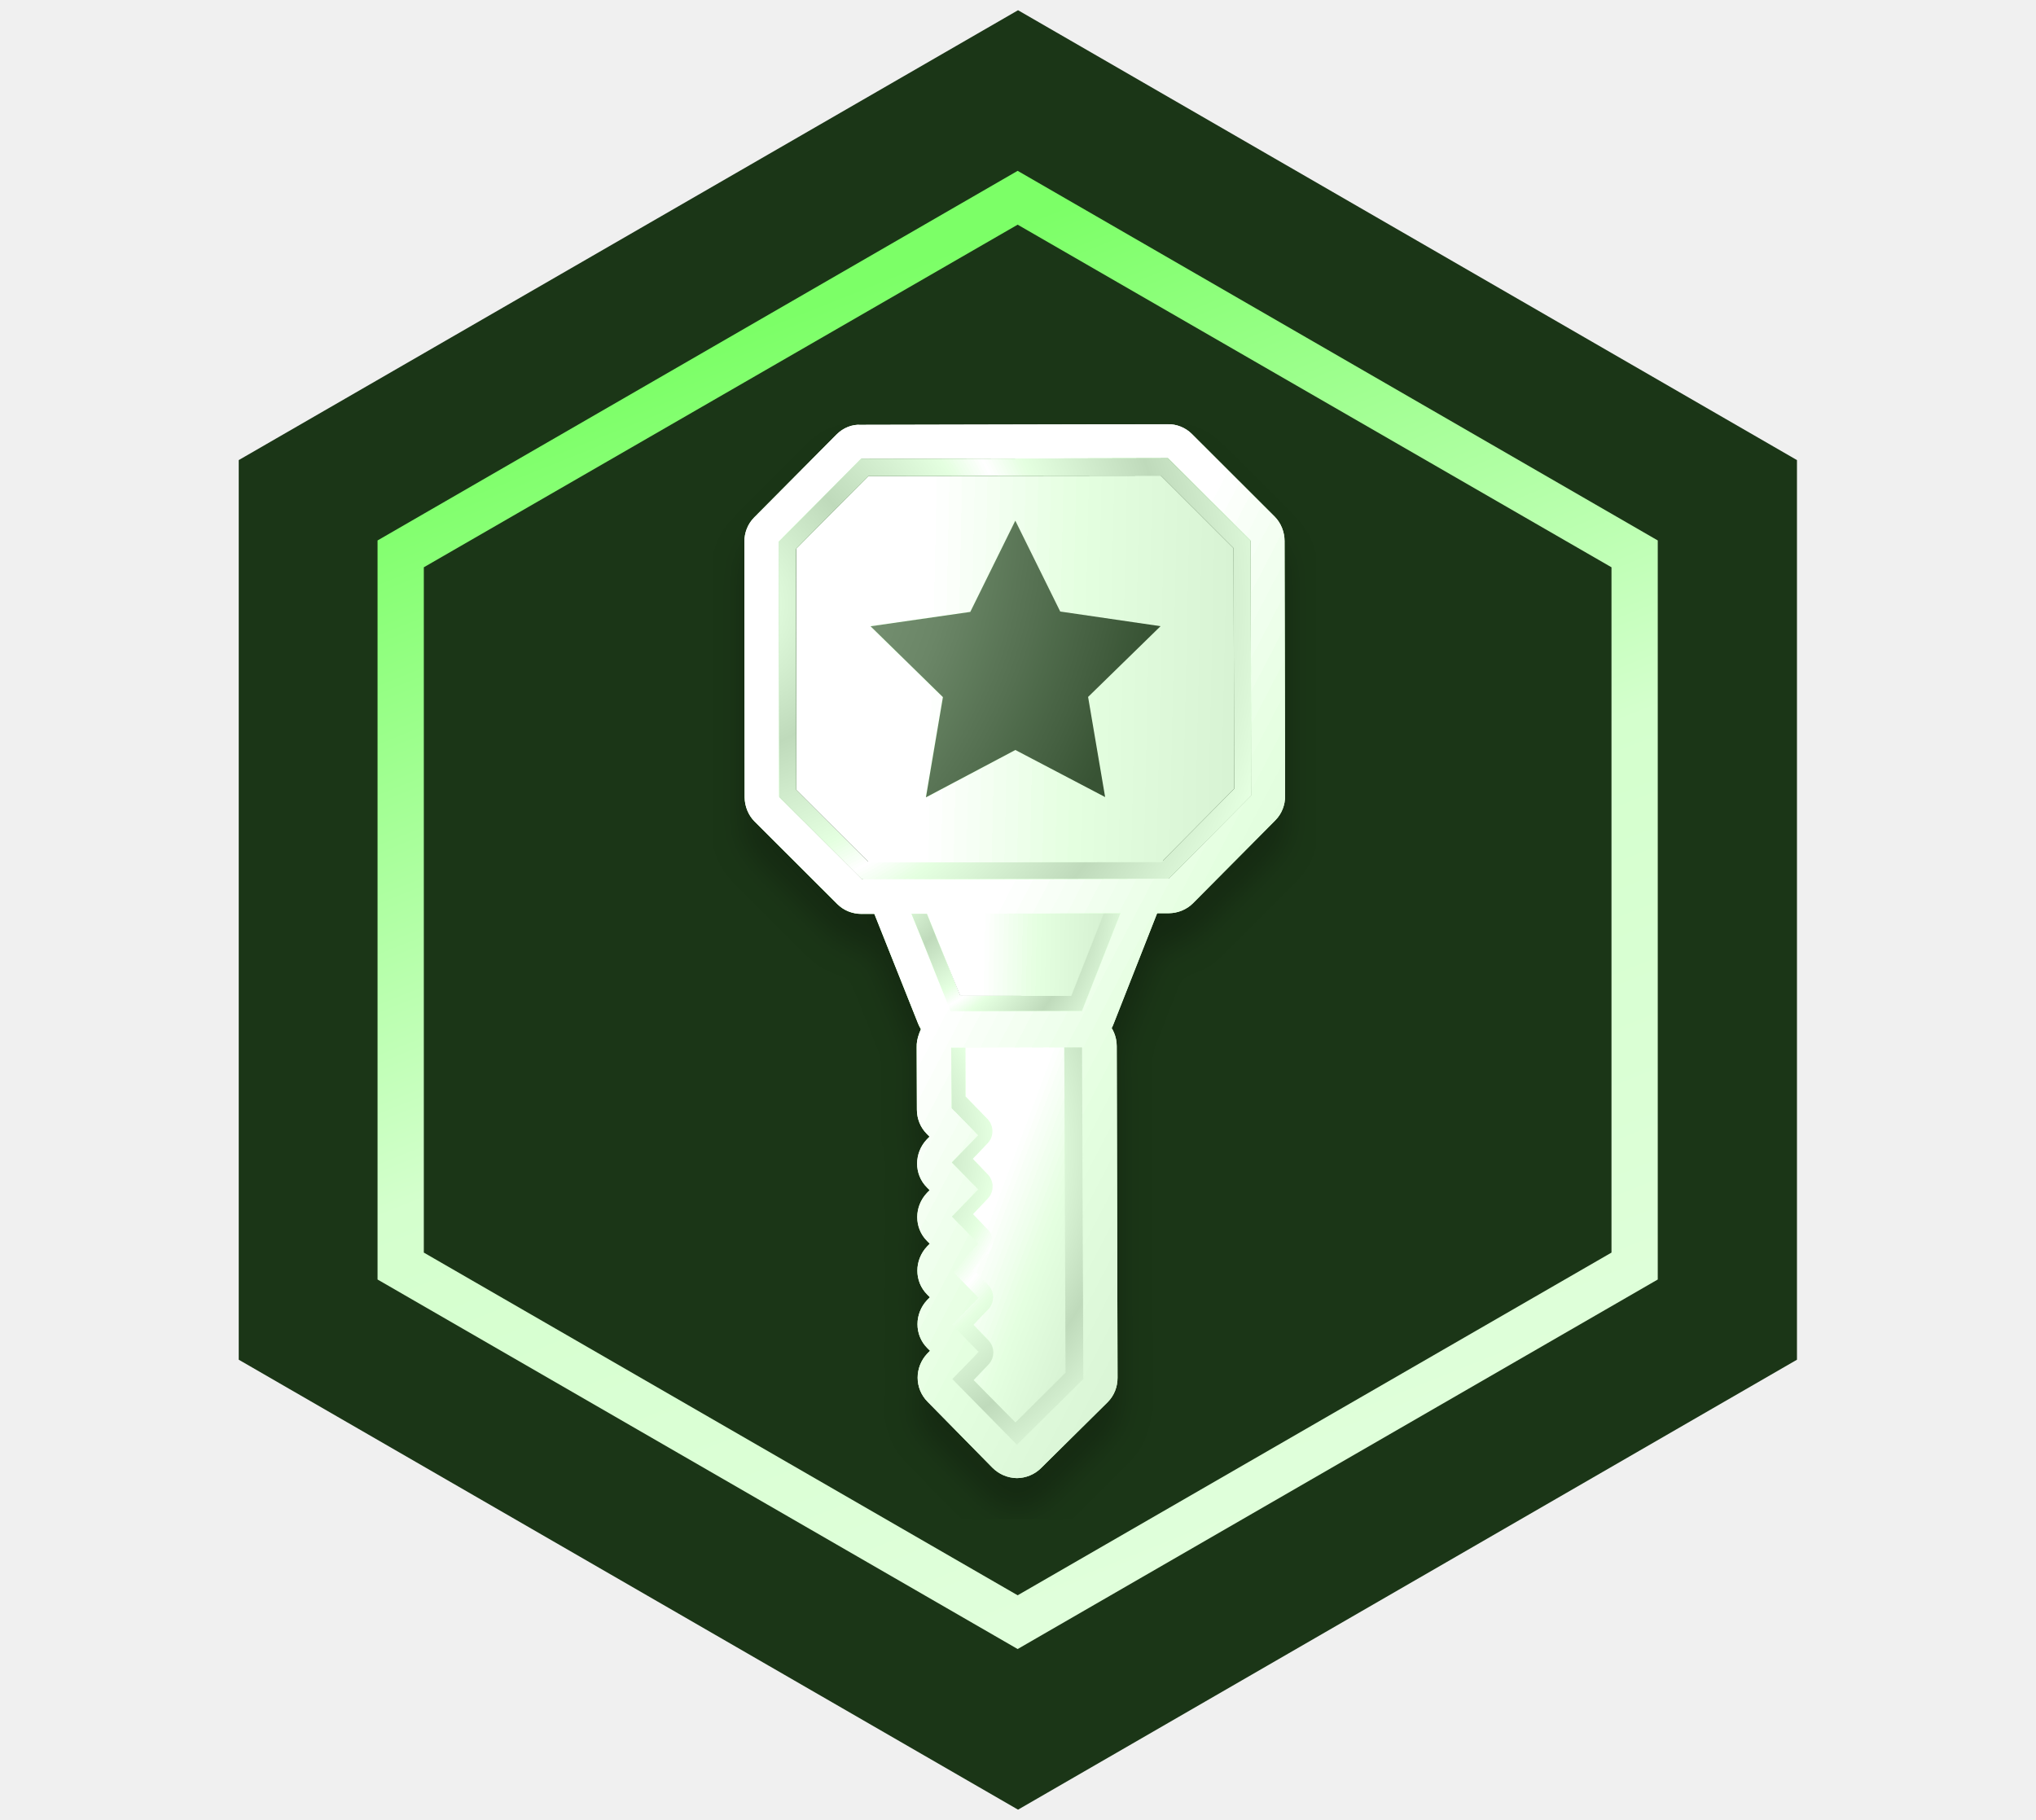
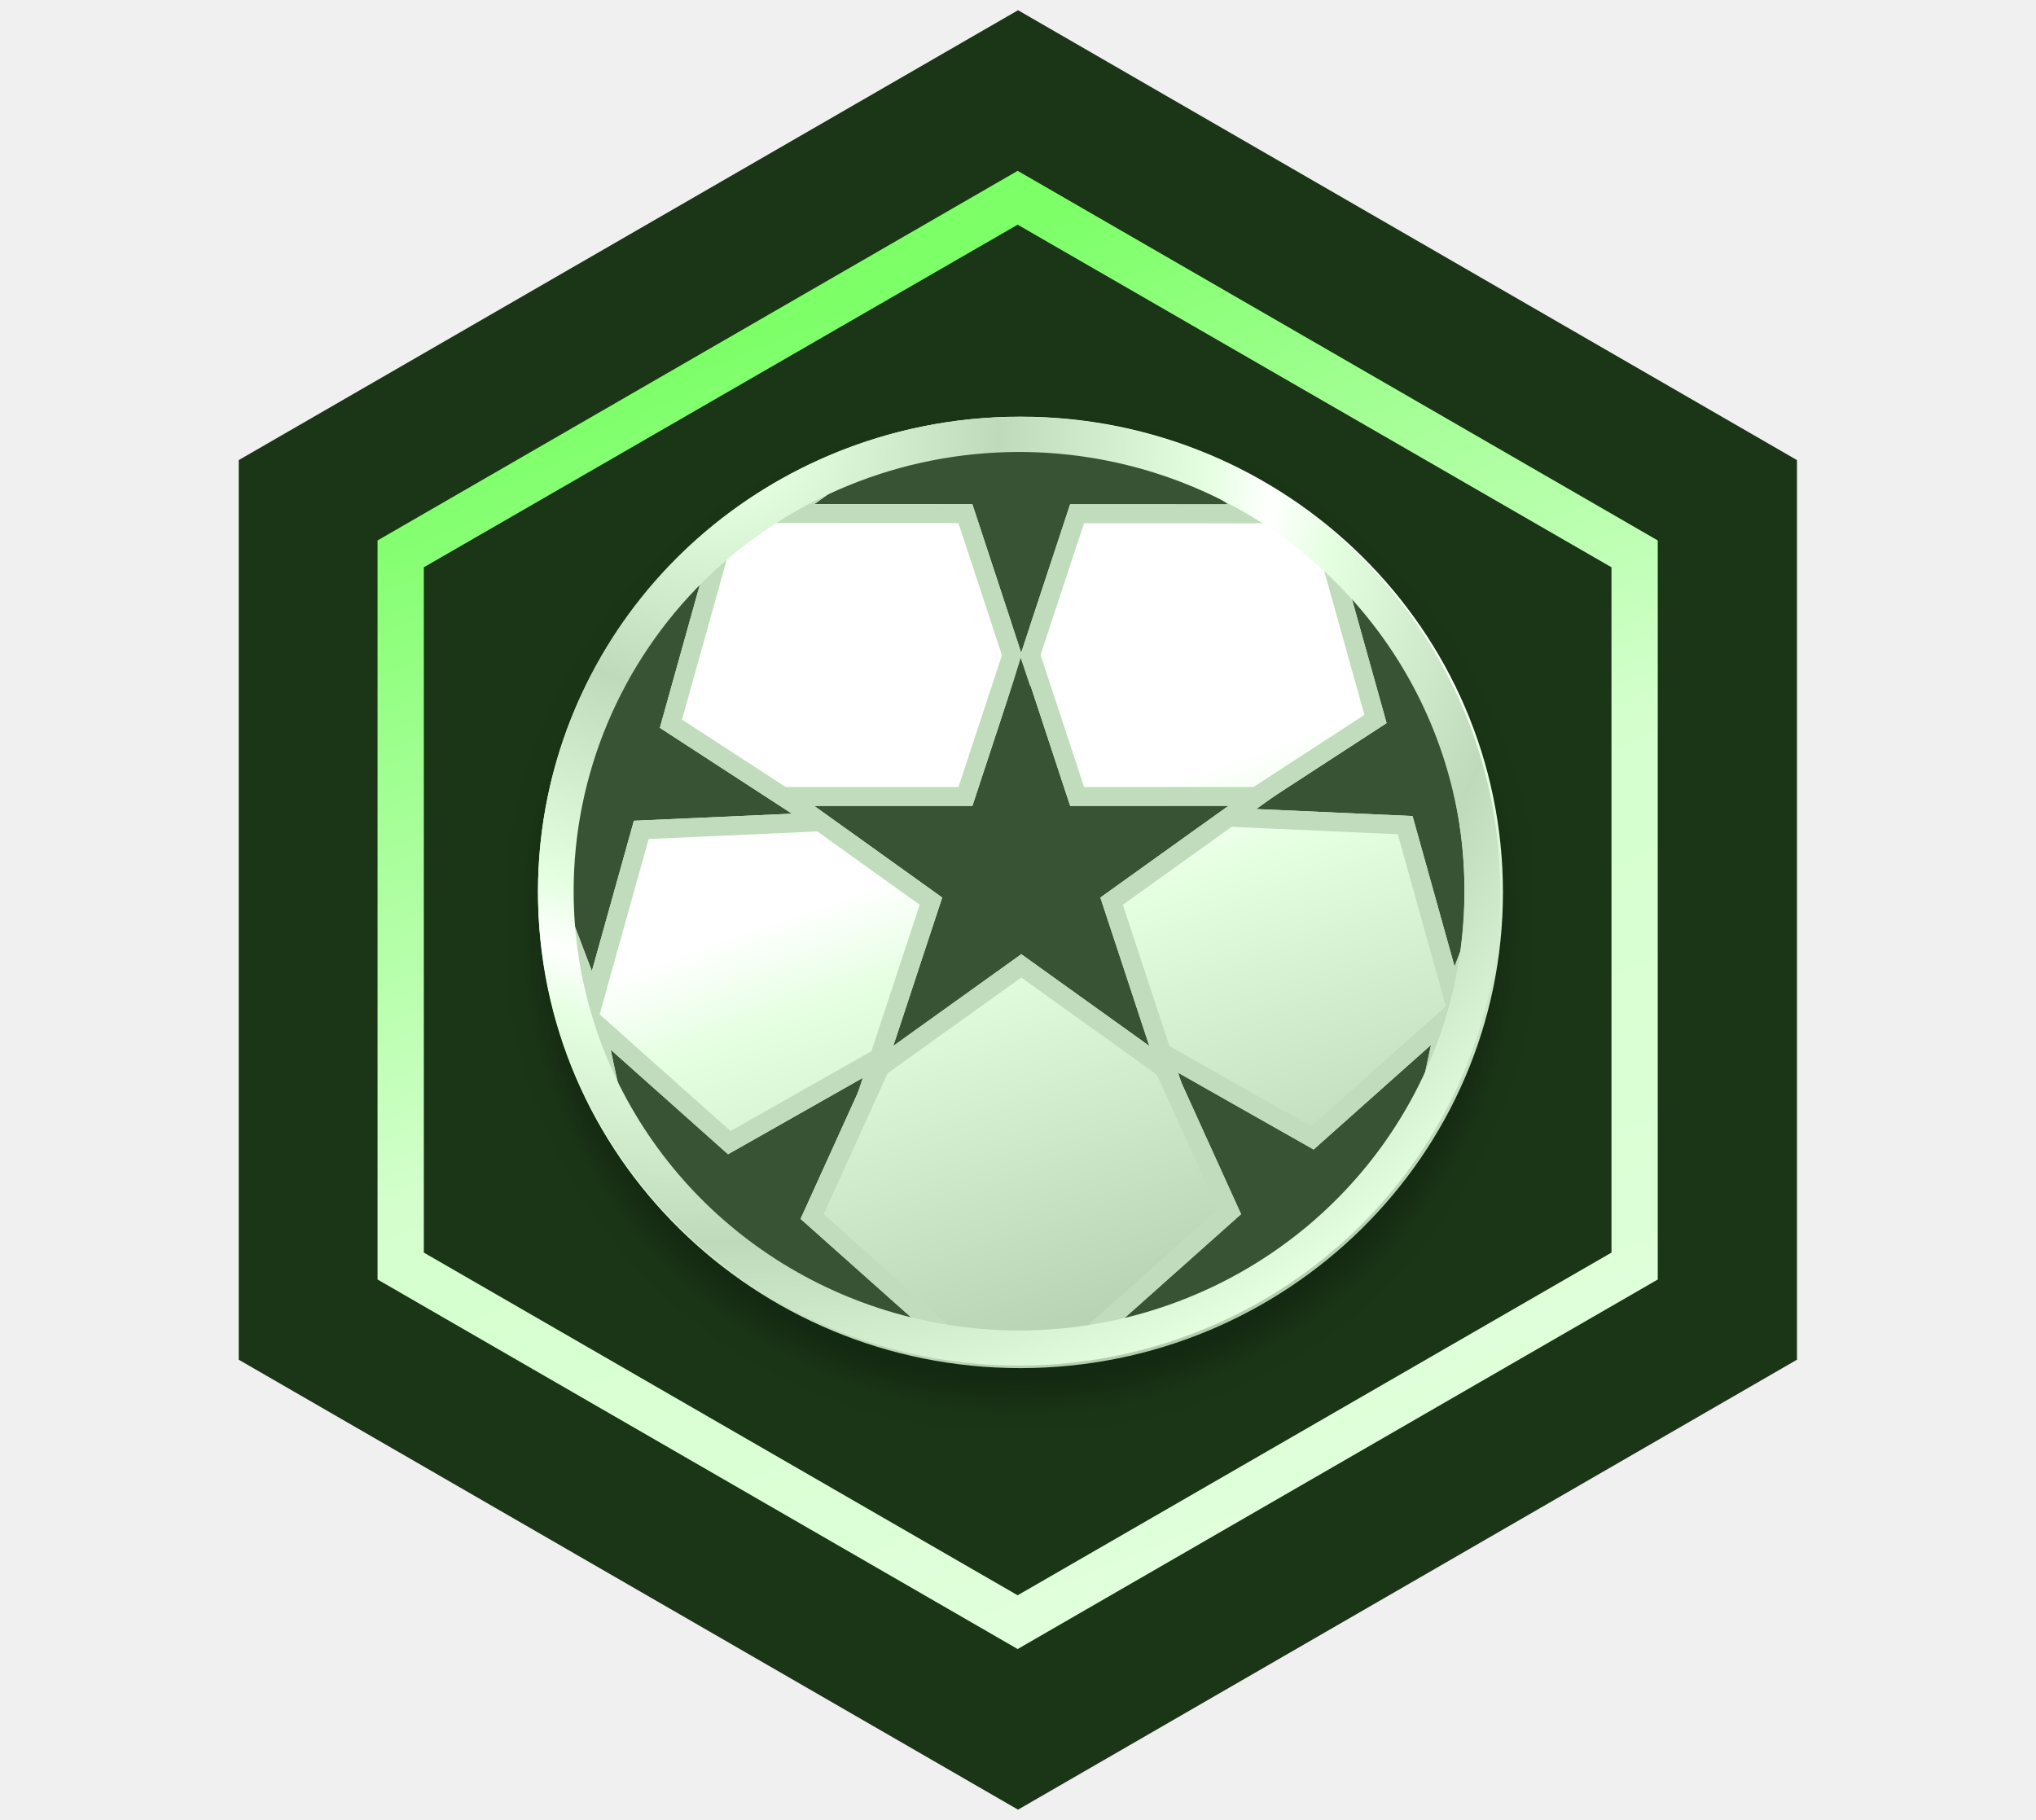
<svg xmlns="http://www.w3.org/2000/svg" width="264" height="236" viewBox="0 0 264 236" fill="none">
  <g clip-path="url(#clip0)">
    <path d="M45.785 68.225V167.785L132.005 217.555L218.215 167.785V68.225L132.005 18.445L45.785 68.225Z" fill="#1B3617" />
    <path d="M132.005 234.675L30.955 176.325V59.665L132.005 1.325L233.005 59.665V176.325L132.005 234.675ZM47.125 167.005L132.005 216.005L216.875 167.005V69.005L132.005 20.005L47.125 69.005V167.005Z" fill="#1B3617" />
    <path d="M131.955 213.845L48.955 165.925V70.085L131.955 22.155L214.955 70.085V165.925L131.955 213.845ZM54.955 162.435L131.955 206.875L208.955 162.435V73.565L131.955 29.135L54.955 73.565V162.435Z" fill="url(#paint0_linear)" />
  </g>
-   <g style="mix-blend-mode:luminosity" clip-path="url(#clip1)">
+   <g style="mix-blend-mode:luminosity">
    <g filter="url(#filter0_d)">
-       <path d="M123.335 135.867L140.369 135.829L140.475 178.83L131.86 187.352L123.479 178.829L126.894 175.311L123.464 171.808L126.878 168.29L123.448 164.787L126.863 161.269L123.432 157.767L126.847 154.249L123.417 150.746L126.832 147.228L123.401 143.725L123.335 135.867ZM120.138 132.083C119.323 133.496 118.82 134.628 118.862 135.837L118.89 143.891C118.893 145.061 119.323 146.191 120.181 147.047L120.532 147.398L120.182 147.75C118.514 149.508 118.481 152.278 120.196 153.99L120.547 154.34L120.198 154.692C118.529 156.451 118.496 159.221 120.211 160.933L120.562 161.283L120.213 161.635C118.545 163.394 118.512 166.163 120.227 167.876L120.578 168.226L120.228 168.578C118.56 170.337 118.527 173.106 120.242 174.819L120.593 175.169L120.244 175.521C118.575 177.28 118.543 180.049 120.297 181.8L128.677 190.324C129.535 191.18 130.625 191.646 131.83 191.682C132.997 191.679 134.163 191.209 134.978 190.388L143.593 181.866C143.593 181.866 143.593 181.866 143.632 181.827C144.485 180.967 144.911 179.835 144.908 178.664L144.802 135.663C144.797 133.167 142.809 131.182 140.32 131.187L123.325 131.342C122.08 131.345 120.953 131.262 120.138 132.083Z" fill="url(#paint1_linear)" />
-       <path d="M116.374 114.058L147.021 113.99L140.291 131.089L123.257 131.127L119.854 122.592L116.374 114.058ZM113.217 110.905C113.023 111.101 112.829 111.296 112.674 111.531C111.86 112.742 111.669 114.341 112.255 115.705L119.06 132.774C119.764 134.489 121.4 135.577 123.228 135.612L140.262 135.574C141.507 135.572 142.595 135.101 143.448 134.241C143.875 133.811 144.224 133.303 144.417 132.718L151.147 115.619C151.688 114.214 151.529 112.654 150.71 111.446C149.89 110.239 148.488 109.462 147.01 109.465L116.364 109.533C115.158 109.575 114.032 110.085 113.217 110.905Z" fill="url(#paint2_linear)" />
-       <path d="M111.625 59.501L151.45 59.412L162.169 70.115L162.242 103.191L151.571 113.941L111.746 114.029L101.066 103.365L100.992 70.29L111.664 59.54L111.625 59.501ZM108.468 56.348L97.796 67.098C96.943 67.958 96.517 69.09 96.52 70.26L96.554 103.375C96.557 104.546 97.026 105.715 97.845 106.532L108.564 117.234C109.421 118.091 110.55 118.517 111.717 118.515L151.542 118.426C152.709 118.424 153.874 117.953 154.689 117.132L165.361 106.382C166.214 105.522 166.64 104.39 166.637 103.22L166.564 70.144C166.561 68.974 166.092 67.805 165.273 66.988L154.554 56.285C153.697 55.429 152.568 55.002 151.401 55.005L111.576 55.093C110.487 55.018 109.321 55.488 108.468 56.348Z" fill="url(#paint3_linear)" />
+       <ellipse cx="132.32" cy="115.724" rx="62.561" ry="61.692" fill="url(#paint1_linear)" />
    </g>
-     <path d="M122.242 135.209L141.284 135.209L141.285 180.908L136.718 185.293L132.541 188.801L127.186 184.27L122.242 180.908L122.242 135.209Z" fill="url(#paint4_linear)" />
-     <path d="M125.194 132.5L137.99 132.493L138.164 178.005L131.672 184.465L126.246 178.969L128.146 176.975C129.017 176.098 129.011 174.663 128.134 173.787L126.219 171.795L128.118 169.801C128.989 168.924 128.984 167.489 128.106 166.613L126.191 164.621L128.091 162.628C128.962 161.75 128.956 160.316 128.079 159.439L126.164 157.448L128.063 155.454C128.934 154.577 128.929 153.142 128.051 152.266L126.136 150.274L128.036 148.28C128.907 147.403 128.901 145.968 128.024 145.092L125.191 142.185L125.194 132.5ZM122.92 130.23L122.97 143.302L126.481 146.887L122.998 150.475L126.508 154.06L123.025 157.649L126.536 161.234L123.053 164.823L126.563 168.407L123.08 171.996L126.591 175.581L123.107 179.17L131.685 187.893L140.473 179.199L140.287 130.419L122.92 130.23Z" fill="url(#paint5_radial)" />
-     <path d="M116.02 113.939L119.501 122.671L122.982 131.403L140.411 131.365L143.854 122.617L147.296 113.87L116.02 113.939ZM119.367 116.247L143.959 116.192L141.743 121.784L138.854 129.094L124.529 129.125L121.608 121.829L119.367 116.247Z" fill="url(#paint6_radial)" />
-     <path d="M124.508 129.141L138.914 129.149L141.827 121.778L144.062 116.139L119.263 116.194L121.523 121.823L124.508 129.141Z" fill="url(#paint7_linear)" />
-     <path d="M123.335 135.867L140.369 135.829L140.475 178.83L131.86 187.352L123.479 178.829L126.894 175.311L123.464 171.808L126.878 168.29L123.448 164.787L126.863 161.269L123.432 157.767L126.847 154.249L123.417 150.746L126.832 147.228L123.401 143.725L123.335 135.867ZM120.138 132.083C119.323 133.496 118.82 134.628 118.862 135.837L118.89 143.891C118.893 145.061 119.323 146.191 120.181 147.047L120.532 147.398L120.182 147.75C118.514 149.508 118.481 152.278 120.196 153.99L120.547 154.34L120.198 154.692C118.529 156.451 118.496 159.221 120.211 160.933L120.562 161.283L120.213 161.635C118.545 163.394 118.512 166.163 120.227 167.876L120.578 168.226L120.228 168.578C118.56 170.337 118.527 173.106 120.242 174.819L120.593 175.169L120.244 175.521C118.575 177.28 118.543 180.049 120.297 181.8L128.677 190.324C129.535 191.18 130.625 191.646 131.83 191.682C132.997 191.679 134.163 191.209 134.978 190.388L143.593 181.866C143.593 181.866 143.593 181.866 143.632 181.827C144.485 180.967 144.911 179.835 144.908 178.664L144.802 135.663C144.797 133.167 142.809 131.182 140.32 131.187L123.325 131.342C122.08 131.345 120.953 131.262 120.138 132.083Z" fill="url(#paint8_linear)" />
-     <path d="M116.374 114.058L147.021 113.99L140.291 131.089L123.257 131.127L119.854 122.592L116.374 114.058ZM113.217 110.905C113.023 111.101 112.829 111.296 112.674 111.531C111.86 112.742 111.669 114.341 112.255 115.705L119.06 132.774C119.764 134.489 121.4 135.577 123.228 135.612L140.262 135.574C141.507 135.572 142.595 135.101 143.448 134.241C143.875 133.811 144.224 133.303 144.417 132.718L151.147 115.619C151.688 114.214 151.529 112.654 150.71 111.446C149.89 110.239 148.488 109.462 147.01 109.465L116.364 109.533C115.158 109.575 114.032 110.085 113.217 110.905Z" fill="url(#paint9_linear)" />
-     <path d="M111.625 59.501L151.45 59.412L162.169 70.115L162.242 103.191L151.571 113.941L111.746 114.029L101.066 103.365L100.992 70.29L111.664 59.54L111.625 59.501ZM108.468 56.348L97.796 67.098C96.943 67.958 96.517 69.09 96.52 70.26L96.554 103.375C96.557 104.546 97.026 105.715 97.845 106.532L108.564 117.234C109.421 118.091 110.55 118.517 111.717 118.515L151.542 118.426C152.709 118.424 153.874 117.953 154.689 117.132L165.361 106.382C166.214 105.522 166.64 104.39 166.637 103.22L166.564 70.144C166.561 68.974 166.092 67.805 165.273 66.988L154.554 56.285C153.697 55.429 152.568 55.002 151.401 55.005L111.576 55.093C110.487 55.018 109.321 55.488 108.468 56.348Z" fill="url(#paint10_linear)" />
-     <path d="M112.602 61.722L150.522 61.677L159.955 71.095L160.024 102.299L150.633 111.759L112.674 111.843L103.241 102.425L103.172 71.221L112.602 61.722ZM111.625 59.501L100.953 70.251L101.027 103.327L111.746 114.029L151.571 113.941L162.243 103.191L162.169 70.115L151.45 59.412L111.625 59.501Z" fill="url(#paint11_radial)" />
-     <path d="M103.211 71.182L103.242 102.424L112.674 111.843L150.633 111.759L160.024 102.299L159.955 71.095L150.522 61.677L112.602 61.722L103.211 71.182Z" fill="url(#paint12_linear)" />
-     <path d="M131.652 67.522L137.476 79.302L150.485 81.203L141.089 90.378L143.298 103.363L131.659 97.257L120.063 103.398L122.265 90.4L112.882 81.215L125.814 79.352L131.652 67.522Z" fill="url(#paint13_radial)" />
+     <mask id="mask0" mask-type="alpha" maskUnits="userSpaceOnUse" x="70" y="56" width="120" height="119">
+       <ellipse cx="130.363" cy="115.49" rx="59.524" ry="58.697" fill="#C4C4C4" />
+     </mask>
+     <g mask="url(#mask0)">
+       <path d="M185.55 135.507L181.323 155.3L199.106 165.38L178.711 167.533L174.484 187.326L166.106 168.863L145.71 171.015L160.928 157.452L152.549 138.99L170.332 149.07L185.55 135.507Z" fill="#45484C" />
+       <path fill-rule="evenodd" clip-rule="evenodd" d="M189.554 128.638L184.124 154.064L206.968 167.013L180.769 169.778L175.339 195.203L164.576 171.487L138.377 174.251L157.925 156.829L147.162 133.112L170.006 146.061L189.554 128.638ZM170.332 149.07L152.549 138.99L160.928 157.452L145.71 171.015L166.106 168.863L174.484 187.325L178.711 167.533L199.106 165.38L181.323 155.3L185.55 135.507L170.332 149.07Z" fill="#CFD1D3" />
+       <path d="M79.185 136.12L83.411 155.912L65.628 165.993L86.023 168.145L90.25 187.938L98.628 169.475L119.024 171.627L103.806 158.065L112.185 139.602L94.402 149.682L79.185 136.12Z" fill="#45484C" />
+       <path fill-rule="evenodd" clip-rule="evenodd" d="M75.18 129.251L80.61 154.676L57.766 167.625L83.966 170.39L89.395 195.815L100.158 172.099L126.357 174.864L106.809 157.441L117.572 133.724L94.728 146.673L75.18 129.251ZM94.402 149.682L112.185 139.602L103.806 158.065L119.024 171.627L98.628 169.475L90.25 187.938L86.023 168.145L65.628 165.992L83.411 155.912L79.184 136.119L94.402 149.682Z" fill="#CFD1D3" />
+       <path d="M174.343 74.271L190.375 86.888L207.498 75.753L200.283 94.687L216.314 107.305L195.823 106.389L188.608 125.323L183.159 105.823L162.669 104.907L179.792 93.771L174.343 74.271Z" fill="#45484C" />
+       <path fill-rule="evenodd" clip-rule="evenodd" d="M169.92 67.656L190.514 83.865L212.51 69.56L203.241 93.883L223.835 110.092L197.513 108.915L188.244 133.237L181.245 108.188L154.923 107.011L176.919 92.706L169.92 67.656ZM179.792 93.771L162.669 104.907L183.159 105.823L188.608 125.323L195.823 106.389L216.314 107.305L200.283 94.687L207.498 75.753L190.375 86.888L174.343 74.27L179.792 93.771Z" fill="#CFD1D3" />
+       <path d="M91.011 74.883L74.98 87.501L57.857 76.365L65.072 95.299L49.041 107.917L69.531 107.001L76.747 125.935L82.195 106.435L102.686 105.519L85.563 94.383L91.011 74.883Z" fill="#45484C" />
+       <path fill-rule="evenodd" clip-rule="evenodd" d="M95.435 68.269L74.841 84.477L52.845 70.172L62.114 94.495L41.52 110.704L67.842 109.527L77.111 133.849L84.11 108.8L110.432 107.623L88.436 93.318L95.435 68.269ZM85.563 94.383L102.686 105.519L82.195 106.435L76.747 125.935L69.531 107.001L49.041 107.917L65.072 95.299L57.857 76.365L74.98 87.501L91.011 74.883L85.563 94.383Z" fill="#CFD1D3" />
+       <path d="M132.426 85.268L138.765 104.505H159.276L142.682 116.394L149.02 135.631L132.426 123.741L115.832 135.631L122.17 116.394L105.576 104.505H126.088L132.426 85.268Z" fill="#45484C" />
+       <path fill-rule="evenodd" clip-rule="evenodd" d="M132.426 77.345L140.568 102.056H166.917L145.601 117.329L153.743 142.04L132.426 126.768L111.109 142.04L119.252 117.329L97.935 102.056H124.284L132.426 77.345ZM126.088 104.505H105.576L122.17 116.394L115.832 135.631L132.426 123.742L149.02 135.631L142.682 116.394L159.276 104.505H138.765L132.426 85.268L126.088 104.505Z" fill="#CFD1D3" />
+       <path d="M115.842 34.263L132.431 46.159L149.031 34.278L142.684 53.512L159.273 65.408L138.761 65.399L132.413 84.633L126.084 65.393L105.572 65.384L122.172 53.503L115.842 34.263Z" fill="#45484C" />
+       <path fill-rule="evenodd" clip-rule="evenodd" d="M111.123 27.851L132.433 43.133L153.756 27.87L145.603 52.578L166.912 67.86L140.563 67.848L132.41 92.556L124.279 67.841L97.93 67.829L119.254 52.566L111.123 27.851ZM122.172 53.503L105.572 65.384L126.084 65.393L132.413 84.633L138.761 65.399L159.272 65.408L142.684 53.512L149.031 34.278L132.431 46.159L115.842 34.263L122.172 53.503Z" fill="#CFD1D3" />
+       <path d="M135.165 93.741L132.351 85.321L129.731 93.741H135.165Z" fill="#45484C" />
+     </g>
+     <path d="M132.143 58.612C143.568 58.612 154.736 61.953 164.235 68.212C173.734 74.471 181.137 83.367 185.509 93.775C189.881 104.183 191.025 115.636 188.796 126.685C186.567 137.734 181.066 147.884 172.988 155.85C164.909 163.816 154.617 169.241 143.412 171.438C132.207 173.636 120.593 172.508 110.039 168.197C99.484 163.886 90.463 156.585 84.116 147.218C77.769 137.851 74.381 126.838 74.381 115.573C74.381 100.466 80.467 85.978 91.299 75.296C102.132 64.614 116.824 58.612 132.143 58.612V58.612ZM132.143 54.056C117.711 54.056 103.724 58.99 92.568 68.019C81.411 77.048 73.774 89.612 70.959 103.571C68.143 117.53 70.322 132.02 77.126 144.571C83.929 157.123 94.936 166.96 108.27 172.407C121.604 177.853 136.441 178.572 150.252 174.441C164.063 170.309 175.995 161.584 184.013 149.75C192.031 137.916 195.641 123.707 194.226 109.543C192.812 95.379 186.461 82.138 176.255 72.074C170.476 66.343 163.601 61.8 156.029 58.707C148.458 55.615 140.339 54.033 132.143 54.056V54.056Z" fill="url(#paint2_radial)" />
  </g>
  <defs>
-     <filter id="filter0_d" x="92.52" y="55.005" width="78.117" height="144.677" filterUnits="userSpaceOnUse" color-interpolation-filters="sRGB">
+     <filter id="filter0_d" x="65.76" y="54.032" width="133.121" height="131.383" filterUnits="userSpaceOnUse" color-interpolation-filters="sRGB">
      <feFlood flood-opacity="0" result="BackgroundImageFix" />
      <feColorMatrix in="SourceAlpha" type="matrix" values="0 0 0 0 0 0 0 0 0 0 0 0 0 0 0 0 0 0 127 0" />
      <feOffset dy="4" />
      <feGaussianBlur stdDeviation="2" />
      <feColorMatrix type="matrix" values="0 0 0 0 0 0 0 0 0 0 0 0 0 0 0 0 0 0 0.25 0" />
      <feBlend mode="normal" in2="BackgroundImageFix" result="effect1_dropShadow" />
      <feBlend mode="normal" in="SourceGraphic" in2="effect1_dropShadow" result="shape" />
    </filter>
    <linearGradient id="paint0_linear" x1="162.799" y1="198.94" x2="99.964" y2="41.853" gradientUnits="userSpaceOnUse">
      <stop stop-color="#E0FFDB" />
      <stop offset="0.474" stop-color="#D4FFCD" />
      <stop offset="1" stop-color="#7CFF67" />
    </linearGradient>
-     <linearGradient id="paint1_linear" x1="108.849" y1="55.005" x2="201.037" y2="102.91" gradientUnits="userSpaceOnUse">
+     <linearGradient id="paint1_linear" x1="109.559" y1="49.774" x2="155.715" y2="181.717" gradientUnits="userSpaceOnUse">
      <stop offset="0.448" stop-color="white" />
-       <stop offset="1" stop-color="#E2E2E2" />
+       <stop offset="1" stop-color="#BABABA" />
    </linearGradient>
-     <linearGradient id="paint2_linear" x1="108.849" y1="55.005" x2="201.037" y2="102.91" gradientUnits="userSpaceOnUse">
-       <stop offset="0.448" stop-color="white" />
-       <stop offset="1" stop-color="#E2E2E2" />
-     </linearGradient>
-     <linearGradient id="paint3_linear" x1="108.849" y1="55.005" x2="201.037" y2="102.91" gradientUnits="userSpaceOnUse">
-       <stop offset="0.448" stop-color="white" />
-       <stop offset="1" stop-color="#E2E2E2" />
-     </linearGradient>
-     <linearGradient id="paint4_linear" x1="123.366" y1="140.412" x2="151.91" y2="151.061" gradientUnits="userSpaceOnUse">
-       <stop offset="0.349" stop-color="white" />
-       <stop offset="1" stop-color="#E2E2E2" />
-     </linearGradient>
-     <radialGradient id="paint5_radial" cx="0" cy="0" r="1" gradientUnits="userSpaceOnUse" gradientTransform="translate(105.043 148.732) rotate(-45.2099) scale(53.957 54.1963)">
+     <radialGradient id="paint2_radial" cx="0" cy="0" r="1" gradientUnits="userSpaceOnUse" gradientTransform="translate(93.4808 54.9665) scale(144.003 142.003)">
      <stop stop-color="white" />
      <stop offset="0.25" stop-color="#CECECE" />
      <stop offset="0.5" stop-color="white" />
      <stop offset="0.75" stop-color="#CECECE" />
      <stop offset="1" stop-color="white" />
    </radialGradient>
-     <radialGradient id="paint6_radial" cx="0" cy="0" r="1" gradientUnits="userSpaceOnUse" gradientTransform="translate(114.897 115.381) rotate(-45.2098) scale(34.1485 34.1483)">
-       <stop stop-color="white" />
-       <stop offset="0.25" stop-color="#CECECE" />
-       <stop offset="0.5" stop-color="white" />
-       <stop offset="0.75" stop-color="#CECECE" />
-       <stop offset="1" stop-color="white" />
-     </radialGradient>
-     <linearGradient id="paint7_linear" x1="117.961" y1="120.685" x2="145.057" y2="121.25" gradientUnits="userSpaceOnUse">
-       <stop offset="0.349" stop-color="white" />
-       <stop offset="1" stop-color="#E2E2E2" />
-     </linearGradient>
-     <linearGradient id="paint8_linear" x1="108.849" y1="55.005" x2="201.037" y2="102.91" gradientUnits="userSpaceOnUse">
-       <stop offset="0.448" stop-color="white" />
-       <stop offset="1" stop-color="#E2E2E2" />
-     </linearGradient>
-     <linearGradient id="paint9_linear" x1="108.849" y1="55.005" x2="201.037" y2="102.91" gradientUnits="userSpaceOnUse">
-       <stop offset="0.448" stop-color="white" />
-       <stop offset="1" stop-color="#E2E2E2" />
-     </linearGradient>
-     <linearGradient id="paint10_linear" x1="108.849" y1="55.005" x2="201.037" y2="102.91" gradientUnits="userSpaceOnUse">
-       <stop offset="0.448" stop-color="white" />
-       <stop offset="1" stop-color="#E2E2E2" />
-     </linearGradient>
-     <radialGradient id="paint11_radial" cx="0" cy="0" r="1" gradientUnits="userSpaceOnUse" gradientTransform="translate(93.7839 78.1739) rotate(-45.2098) scale(76.9877 76.9872)">
-       <stop stop-color="white" />
-       <stop offset="0.25" stop-color="#CECECE" />
-       <stop offset="0.5" stop-color="white" />
-       <stop offset="0.75" stop-color="#CECECE" />
-       <stop offset="1" stop-color="white" />
-     </radialGradient>
-     <linearGradient id="paint12_linear" x1="94.514" y1="88.52" x2="167.69" y2="90.137" gradientUnits="userSpaceOnUse">
-       <stop offset="0.349" stop-color="white" />
-       <stop offset="1" stop-color="#E2E2E2" />
-     </linearGradient>
-     <radialGradient id="paint13_radial" cx="0" cy="0" r="1" gradientUnits="userSpaceOnUse" gradientTransform="translate(71.7747 68.1563) rotate(-36.1129) scale(80.4507 76.5206)">
-       <stop stop-color="#B3B6BA" />
-       <stop offset="0.33" stop-color="#91959B" />
-       <stop offset="0.66" stop-color="#757C85" />
-       <stop offset="1" stop-color="#45484C" />
-     </radialGradient>
    <clipPath id="clip0">
-       <rect width="202.09" height="233.35" fill="white" transform="translate(30.9551 1.32495)" />
-     </clipPath>
-     <clipPath id="clip1">
-       <rect width="144" height="142" fill="white" transform="translate(60 55)" />
+       <rect width="202.09" height="233.35" fill="white" transform="translate(30.955 1.32495)" />
    </clipPath>
  </defs>
</svg>
